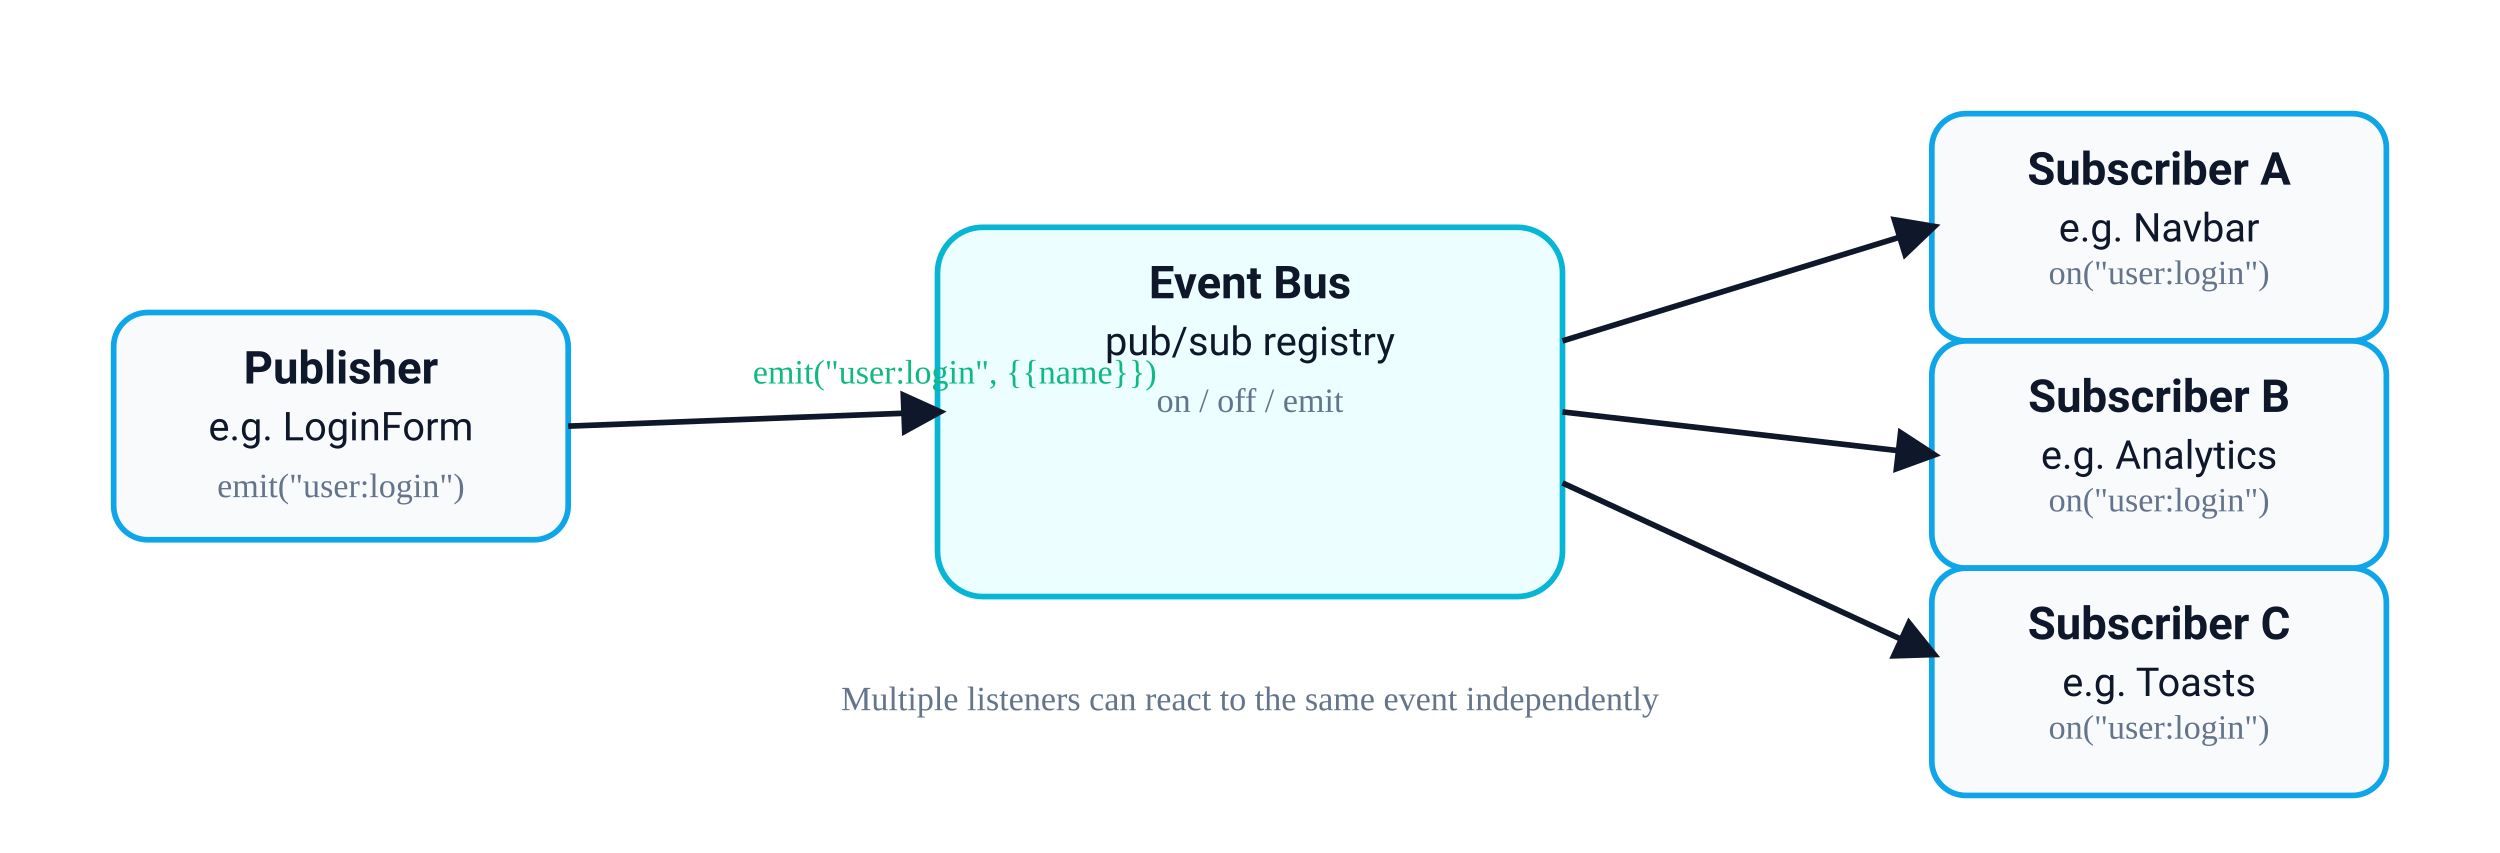
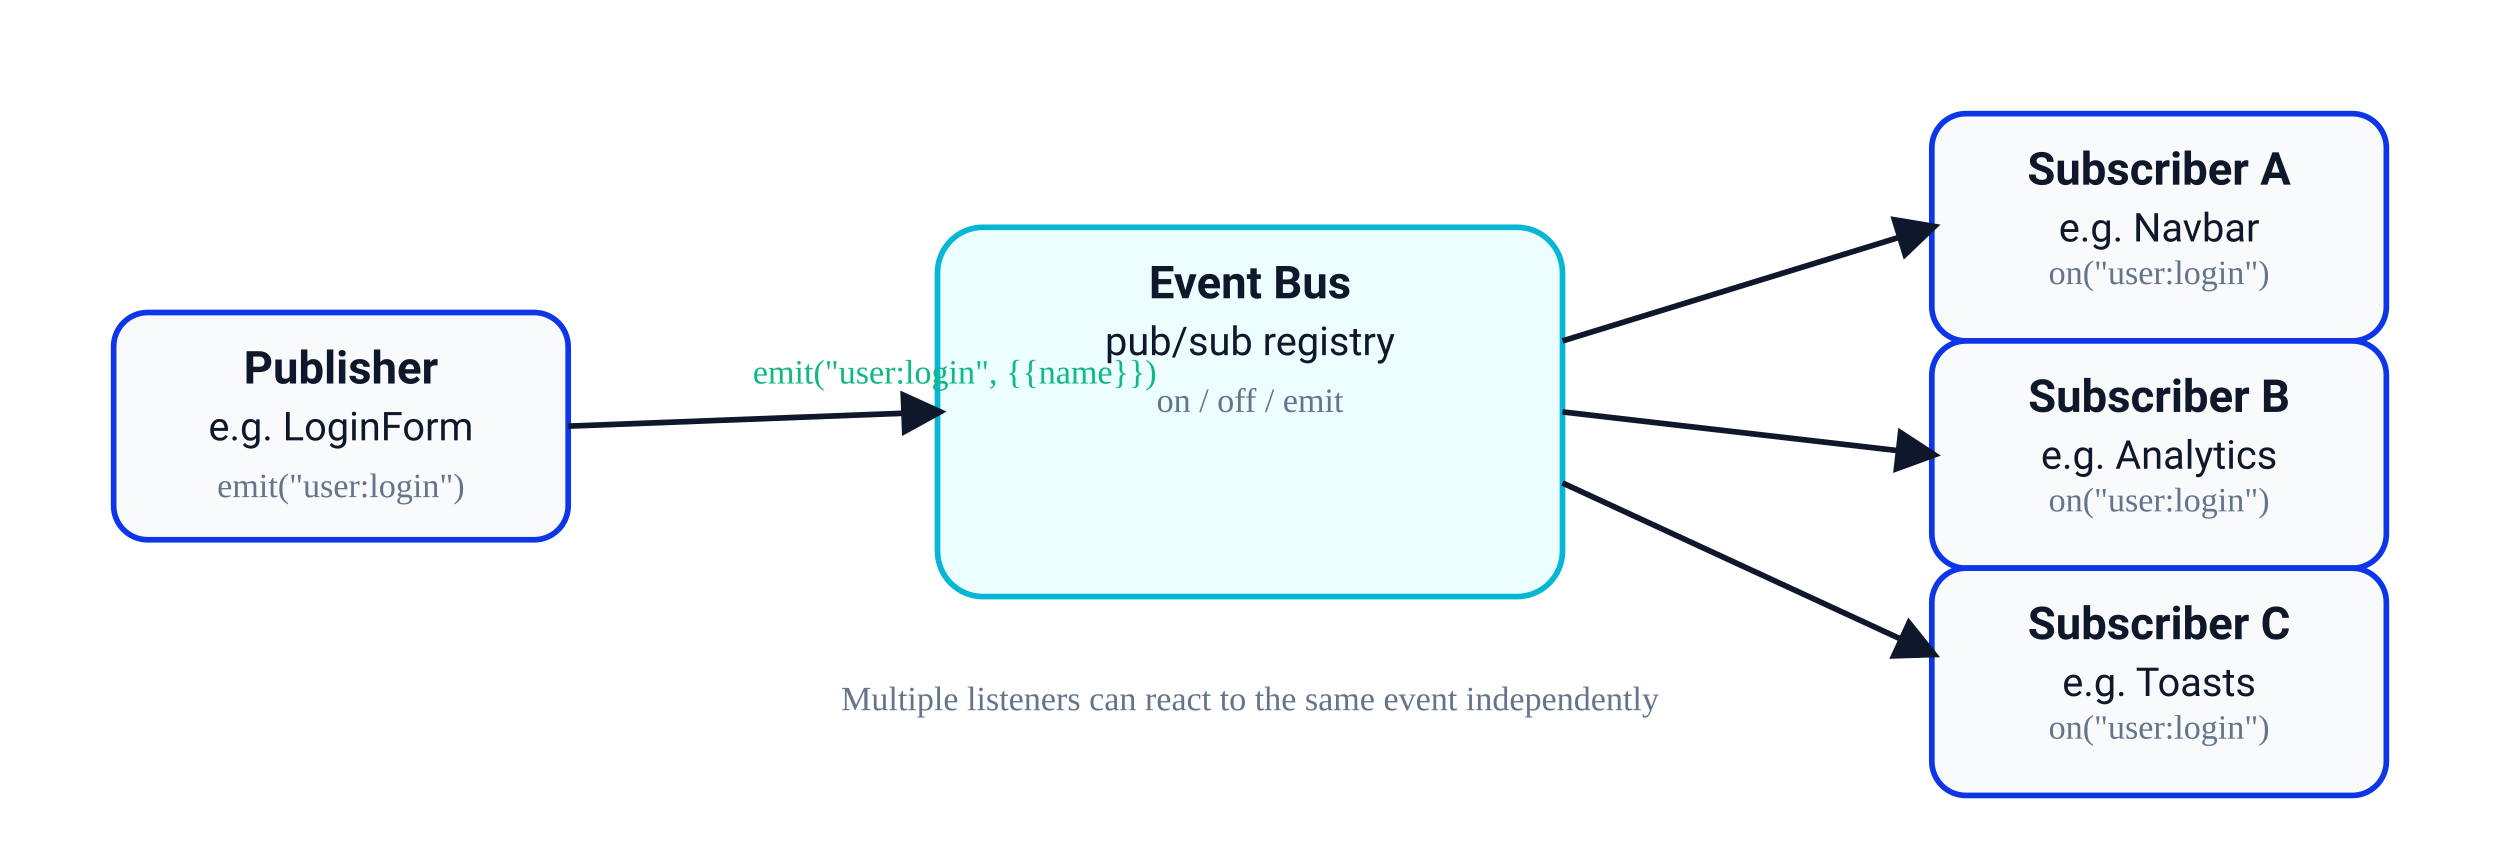
<svg xmlns="http://www.w3.org/2000/svg" width="880" height="300" viewBox="0 0 880 300" role="img" aria-label="Event Bus diagram: Publisher emits -&gt; Event Bus -&gt; Subscribers receive">
  <defs>
    <style>
-       .box { fill: #f8fafc; stroke: #0ea5e9; stroke-width: 2; rx: 12; }
+       .box { fill: #f8fafc; stroke: #0e36e9; stroke-width: 2; rx: 12; }
      .bus { fill: #ecfeff; stroke: #06b6d4; stroke-width: 2; rx: 16; }
      .label { font-family: ui-sans-serif, system-ui, -apple-system, Segoe UI, Roboto, Arial; font-size: 14px; fill: #0f172a; }
      .title { font-weight: 700; font-size: 16px; }
      .arrow { stroke: #0f172a; stroke-width: 2; marker-end: url(#arrow); }
      .event { fill: #10b981; font-size: 12px; }
      .hint { fill: #64748b; font-size: 12px; }
    </style>
    <marker id="arrow" viewBox="0 0 10 10" refX="8" refY="5" markerWidth="8" markerHeight="8" orient="auto-start-reverse">
      <path d="M 0 0 L 10 5 L 0 10 z" fill="#0f172a" />
    </marker>
  </defs>
  <rect x="40" y="110" width="160" height="80" class="box" />
  <text x="120" y="135" text-anchor="middle" class="label title">Publisher</text>
  <text x="120" y="155" text-anchor="middle" class="label">e.g. LoginForm</text>
  <text x="120" y="175" text-anchor="middle" class="hint">emit("user:login")</text>
  <rect x="330" y="80" width="220" height="130" class="bus" />
  <text x="440" y="105" text-anchor="middle" class="label title">Event Bus</text>
  <text x="440" y="125" text-anchor="middle" class="label">pub/sub registry</text>
  <text x="440" y="145" text-anchor="middle" class="hint">on / off / emit</text>
  <rect x="680" y="40" width="160" height="80" class="box" />
  <text x="760" y="65" text-anchor="middle" class="label title">Subscriber A</text>
  <text x="760" y="85" text-anchor="middle" class="label">e.g. Navbar</text>
  <text x="760" y="100" text-anchor="middle" class="hint">on("user:login")</text>
  <rect x="680" y="120" width="160" height="80" class="box" />
  <text x="760" y="145" text-anchor="middle" class="label title">Subscriber B</text>
  <text x="760" y="165" text-anchor="middle" class="label">e.g. Analytics</text>
  <text x="760" y="180" text-anchor="middle" class="hint">on("user:login")</text>
  <rect x="680" y="200" width="160" height="80" class="box" />
  <text x="760" y="225" text-anchor="middle" class="label title">Subscriber C</text>
  <text x="760" y="245" text-anchor="middle" class="label">e.g. Toasts</text>
  <text x="760" y="260" text-anchor="middle" class="hint">on("user:login")</text>
  <line x1="200" y1="150" x2="330" y2="145" class="arrow" />
  <text x="265" y="135" class="event">emit("user:login", {{name}})</text>
  <line x1="550" y1="120" x2="680" y2="80" class="arrow" />
  <line x1="550" y1="145" x2="680" y2="160" class="arrow" />
  <line x1="550" y1="170" x2="680" y2="230" class="arrow" />
  <text x="440" y="250" text-anchor="middle" class="hint">Multiple listeners can react to the same event independently</text>
</svg>
